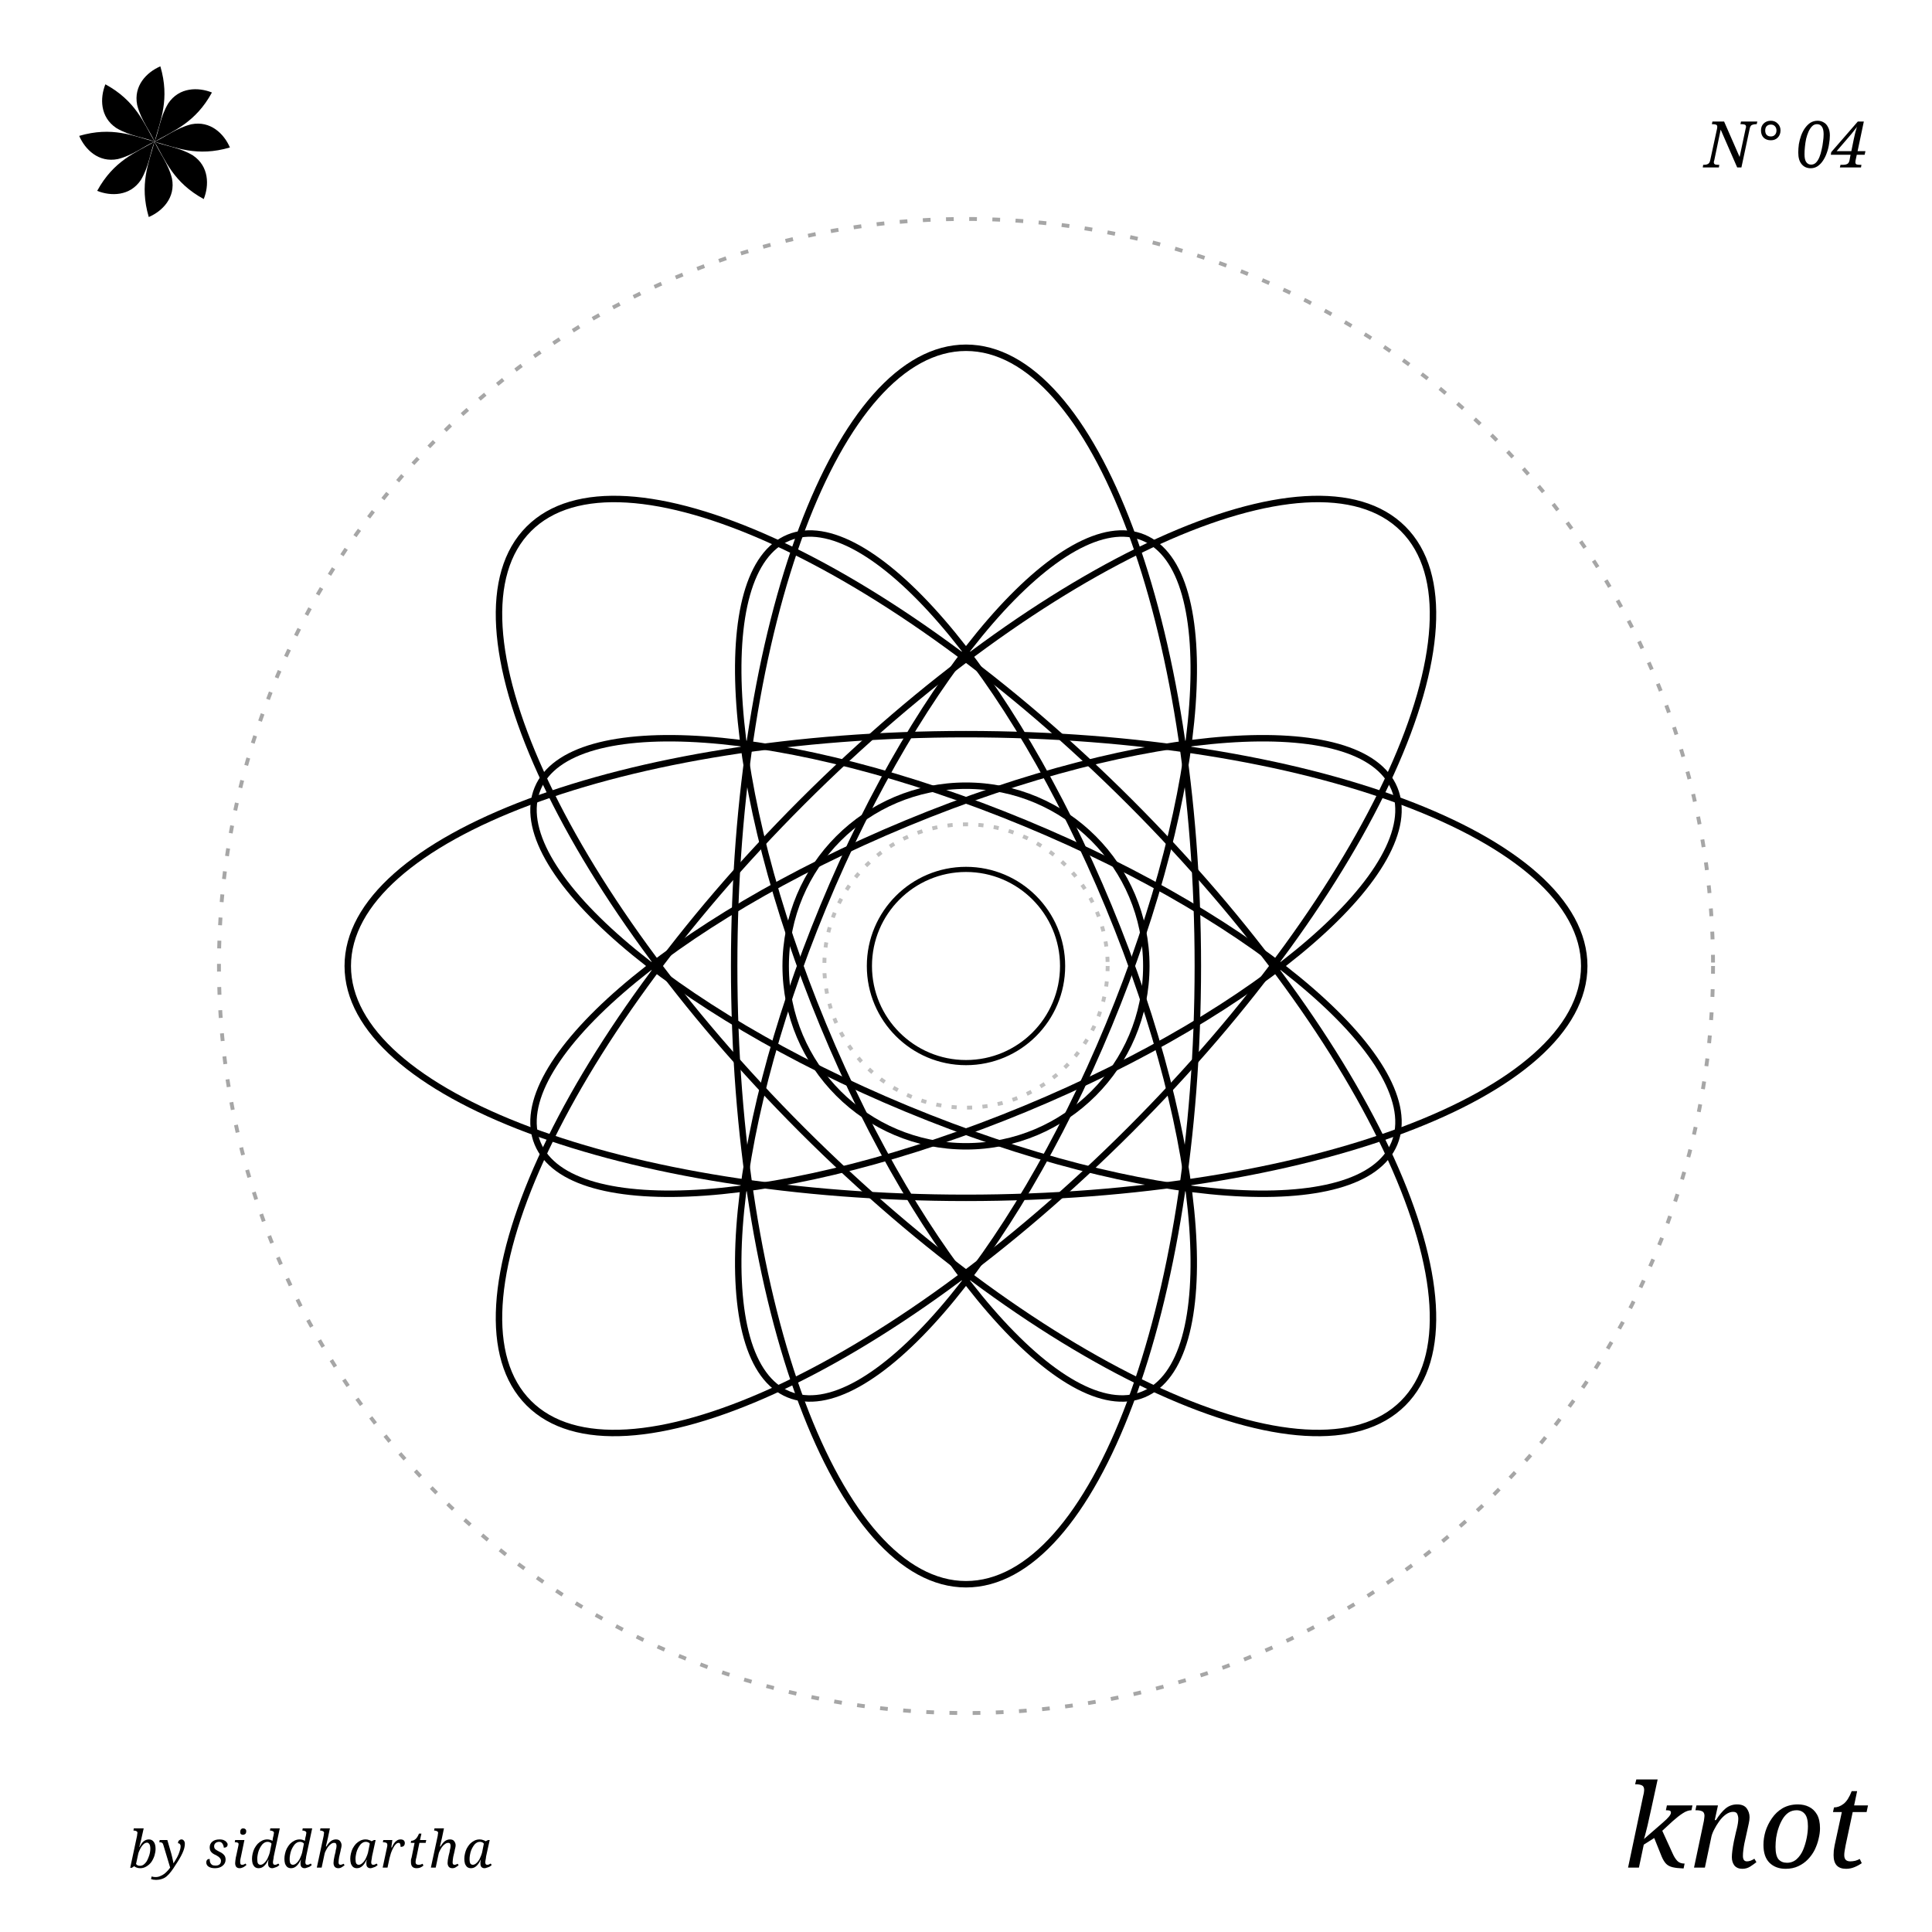
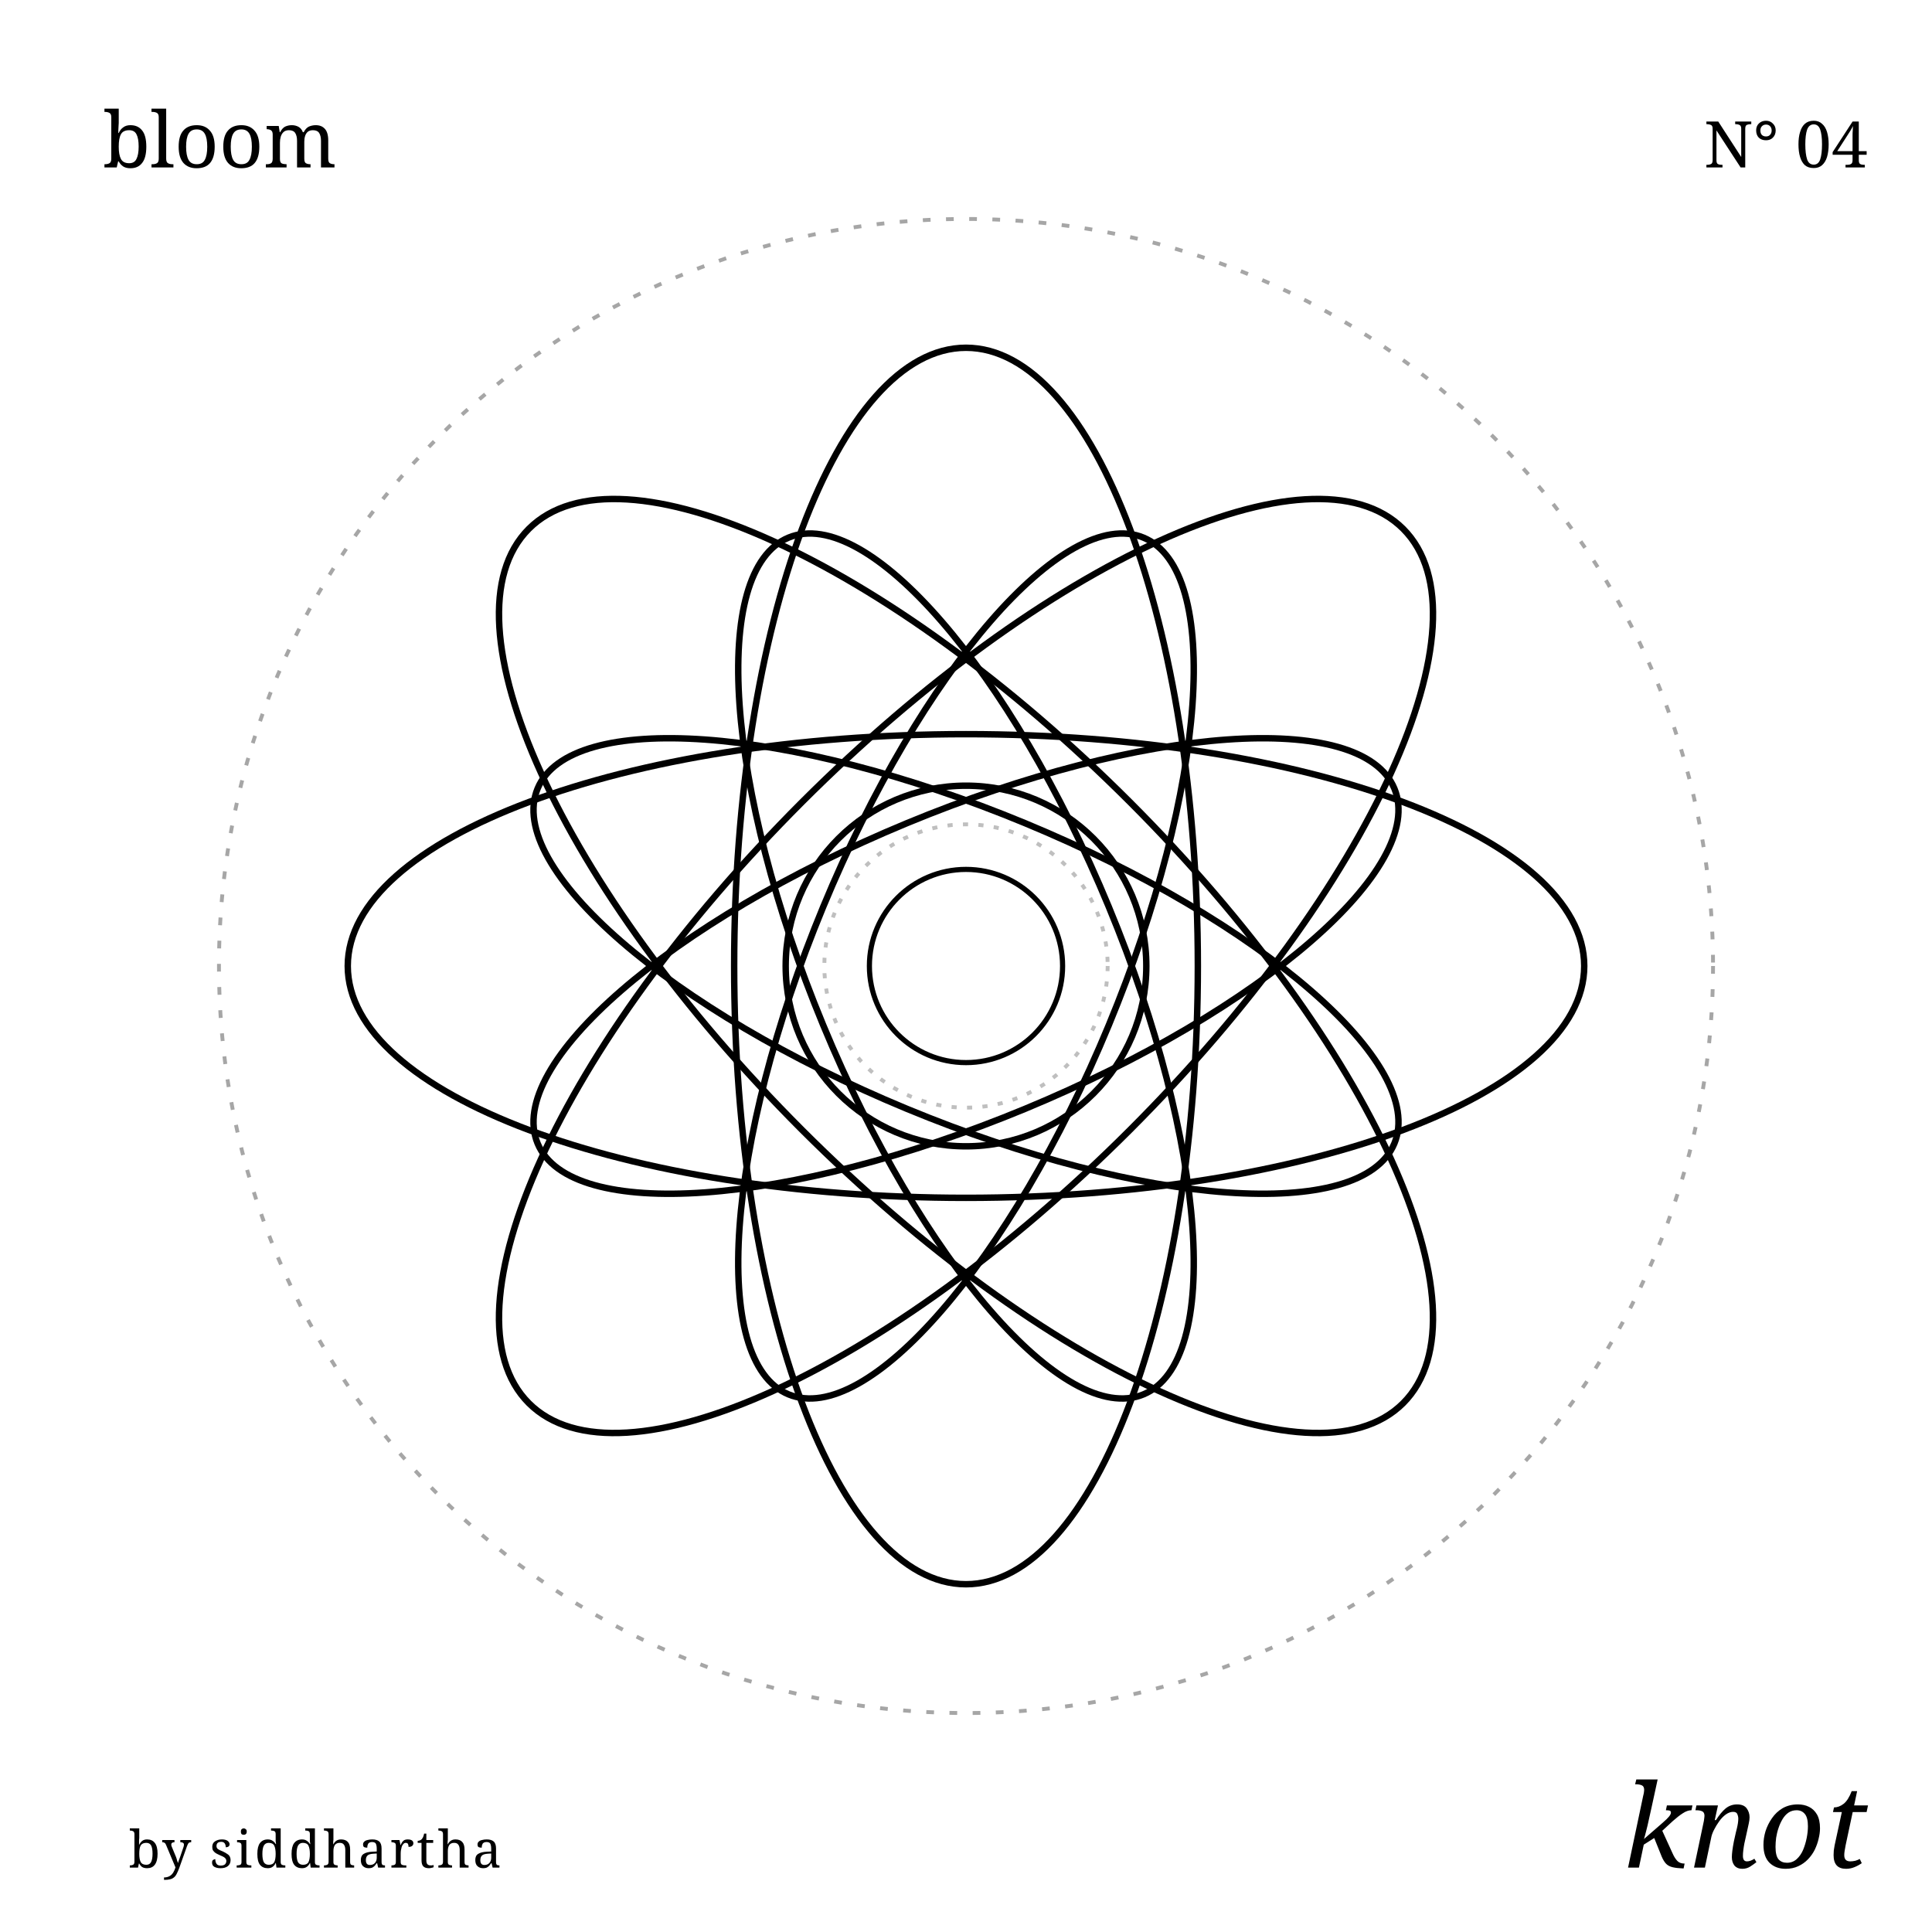
<svg xmlns="http://www.w3.org/2000/svg" viewBox="-75 -75 150 150" width="600" height="600">
  <circle r="58" fill="none" stroke="#000" stroke-width="0.3" stroke-dasharray="0.6,1.2" opacity="0.35" />
  <circle r="7.5" fill="none" stroke="#000" stroke-width="0.4" />
  <circle r="11" fill="none" stroke="#000" stroke-width="0.3" stroke-dasharray="0.4,0.8" opacity="0.25" />
  <g fill="none" stroke="#000" stroke-width="0.5">
    <ellipse rx="48" ry="18" transform="rotate(0)" />
    <ellipse rx="48" ry="18" transform="rotate(45)" />
    <ellipse rx="48" ry="18" transform="rotate(90)" />
    <ellipse rx="48" ry="18" transform="rotate(135)" />
    <ellipse rx="36" ry="12" transform="rotate(22.5)" />
    <ellipse rx="36" ry="12" transform="rotate(67.5)" />
    <ellipse rx="36" ry="12" transform="rotate(112.5)" />
    <ellipse rx="36" ry="12" transform="rotate(157.5)" />
    <circle r="14" />
  </g>
-   <g transform="translate(-63 -64) scale(0.075)">
-     <path d="M 0,0 C 6,-22 16,-44 6,-78 C -8,-72 -22,-58 -18,-38 C -14,-22 -4,-10 0,0 Z" fill="#000" transform="rotate(0)" />
-     <path d="M 0,0 C 6,-22 16,-44 6,-78 C -8,-72 -22,-58 -18,-38 C -14,-22 -4,-10 0,0 Z" fill="#000" transform="rotate(45)" />
-     <path d="M 0,0 C 6,-22 16,-44 6,-78 C -8,-72 -22,-58 -18,-38 C -14,-22 -4,-10 0,0 Z" fill="#000" transform="rotate(90)" />
-     <path d="M 0,0 C 6,-22 16,-44 6,-78 C -8,-72 -22,-58 -18,-38 C -14,-22 -4,-10 0,0 Z" fill="#000" transform="rotate(135)" />
-     <path d="M 0,0 C 6,-22 16,-44 6,-78 C -8,-72 -22,-58 -18,-38 C -14,-22 -4,-10 0,0 Z" fill="#000" transform="rotate(180)" />
-     <path d="M 0,0 C 6,-22 16,-44 6,-78 C -8,-72 -22,-58 -18,-38 C -14,-22 -4,-10 0,0 Z" fill="#000" transform="rotate(225)" />
-     <path d="M 0,0 C 6,-22 16,-44 6,-78 C -8,-72 -22,-58 -18,-38 C -14,-22 -4,-10 0,0 Z" fill="#000" transform="rotate(270)" />
-     <path d="M 0,0 C 6,-22 16,-44 6,-78 C -8,-72 -22,-58 -18,-38 C -14,-22 -4,-10 0,0 Z" fill="#000" transform="rotate(315)" />
-   </g>
-   <text x="70" y="-62" text-anchor="end" font-family="EB Garamond, Georgia, serif" font-style="italic" font-size="5" fill="#000">N° 04</text>
-   <text x="-65" y="70" font-family="EB Garamond, Georgia, serif" font-style="italic" font-size="4" letter-spacing="0.05em" fill="#000">by siddhartha</text>
+   <text x="-67" y="-62" font-family="EB Garamond, Georgia, serif" font-weight="400" font-size="6" fill="#000">bloom</text>
+   <text x="70" y="-62" text-anchor="end" font-family="EB Garamond, Georgia, serif" font-weight="400" font-size="5" fill="#000">N° 04</text>
+   <text x="-65" y="70" font-family="EB Garamond, Georgia, serif" font-weight="400" font-size="4" letter-spacing="0.05em" fill="#000">by siddhartha</text>
  <text x="70" y="70" text-anchor="end" font-family="EB Garamond, Georgia, serif" font-style="italic" font-size="9" fill="#000">knot</text>
</svg>
